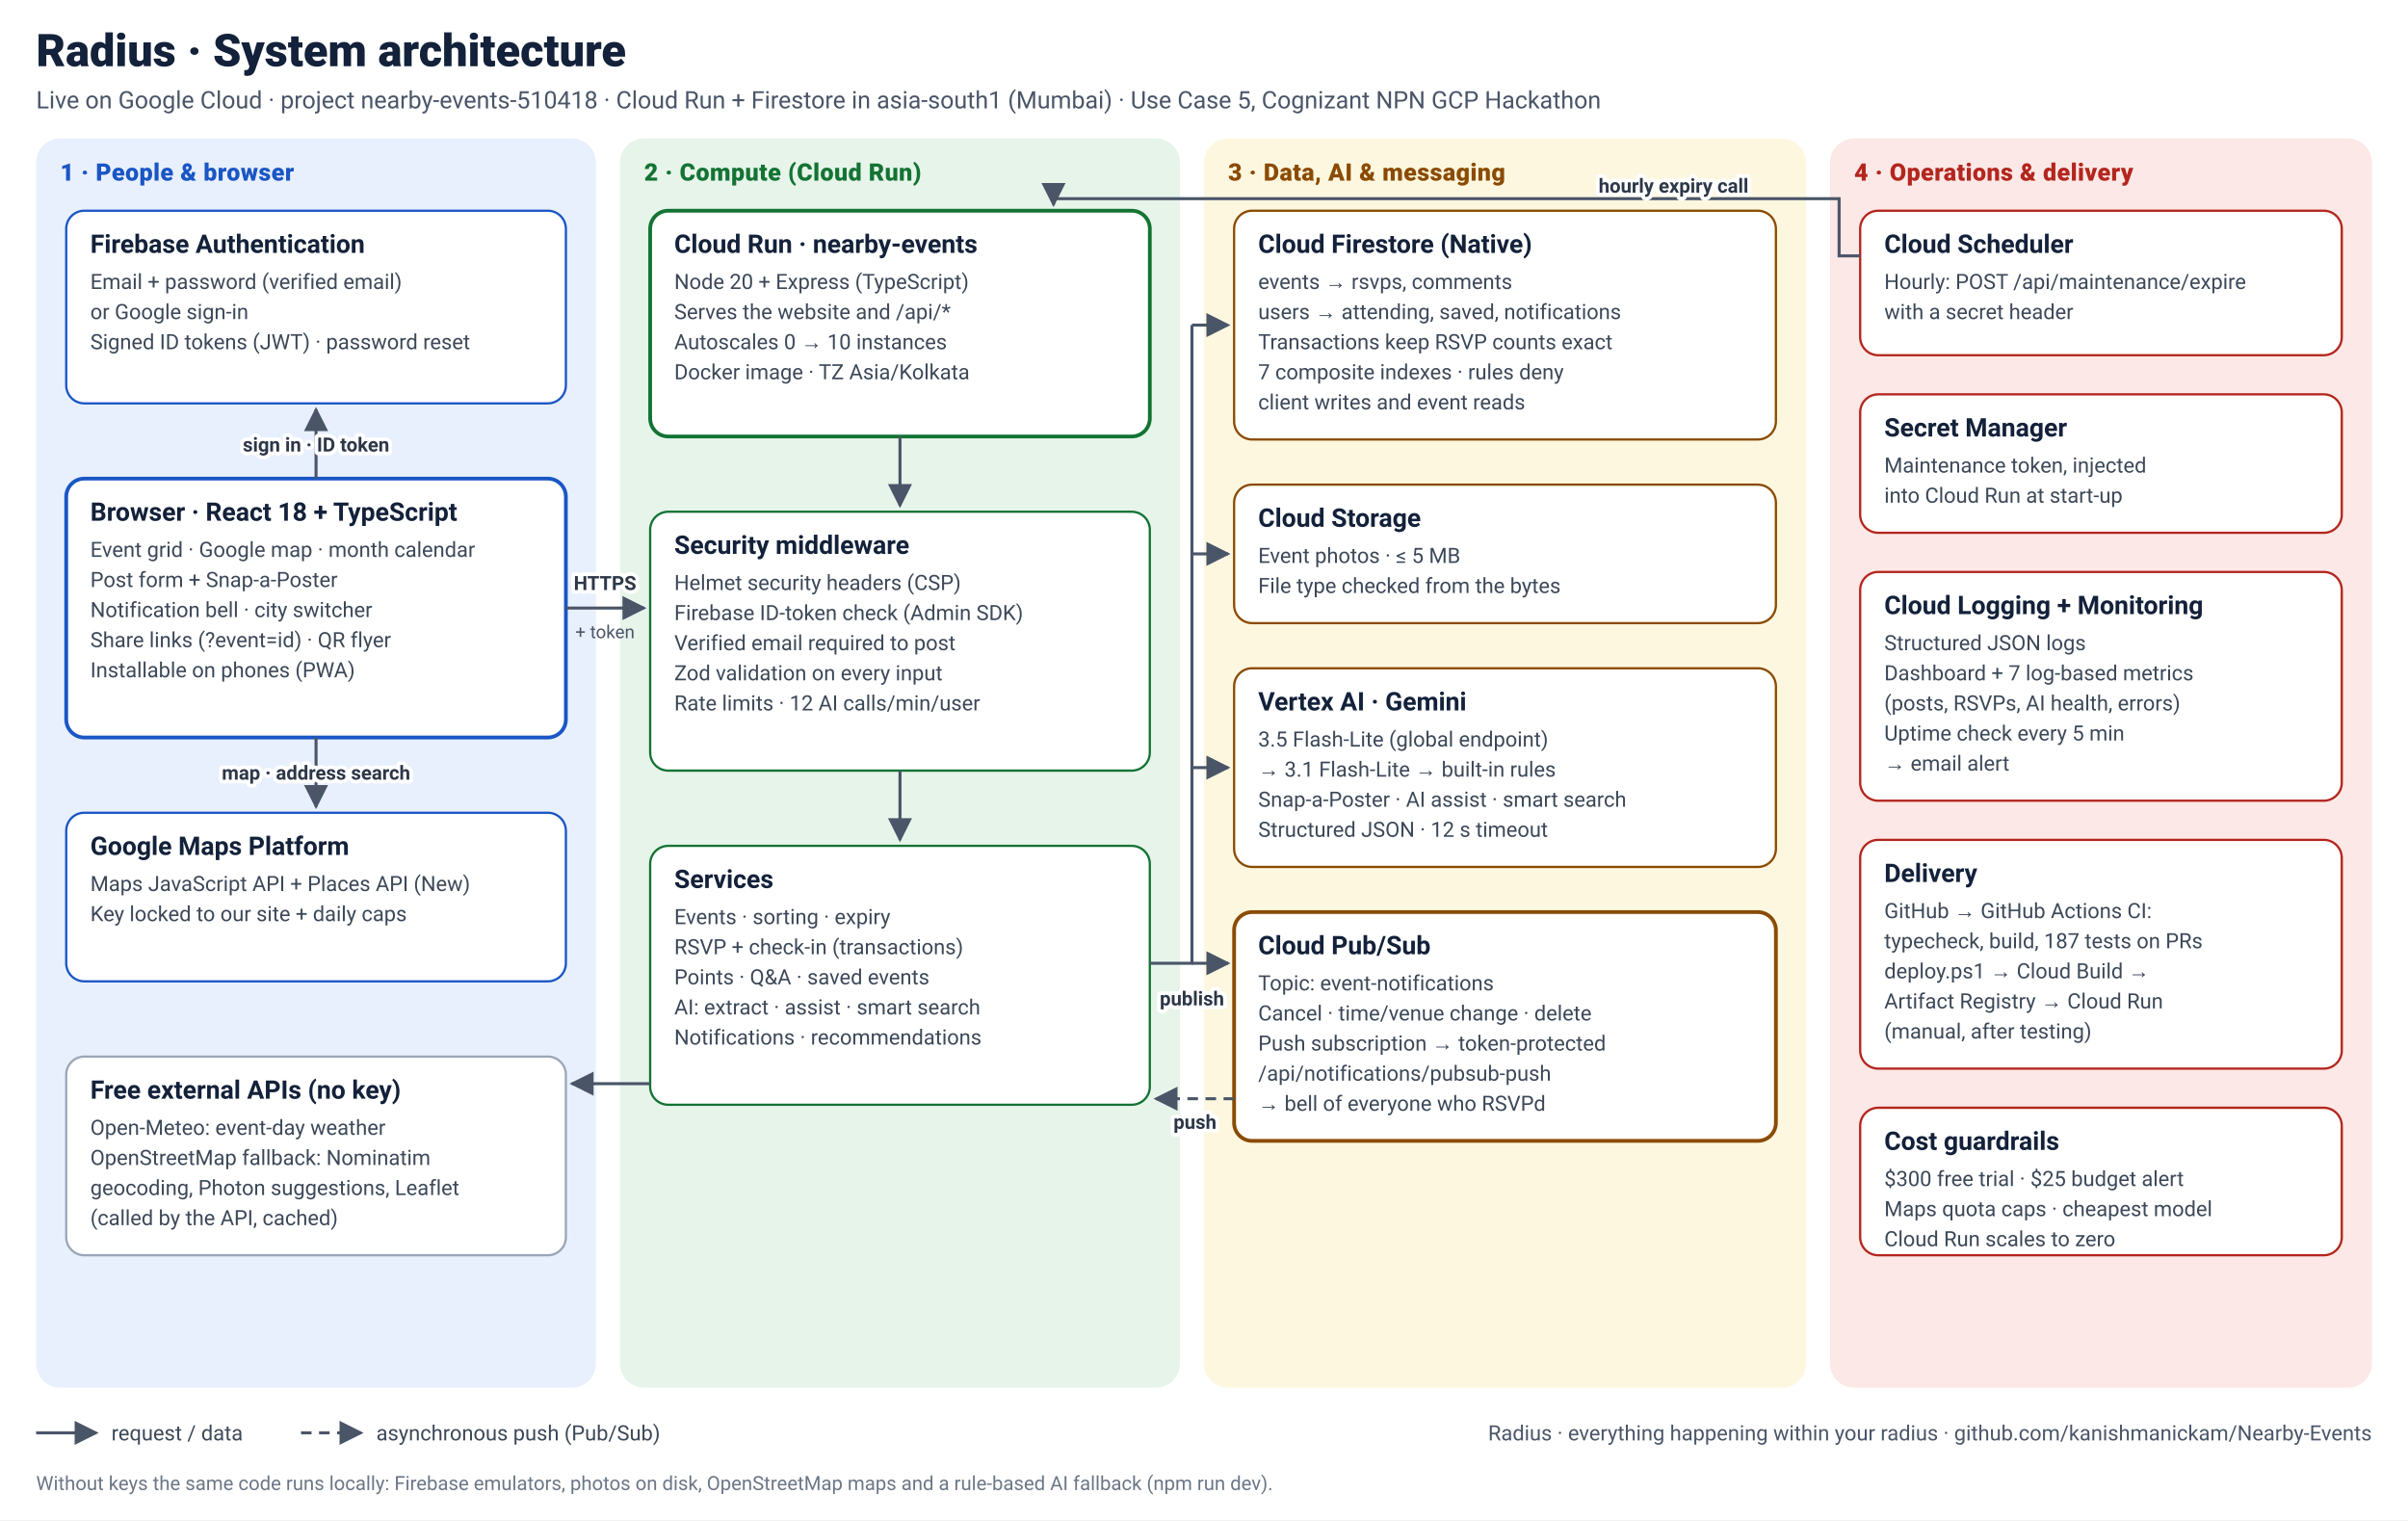
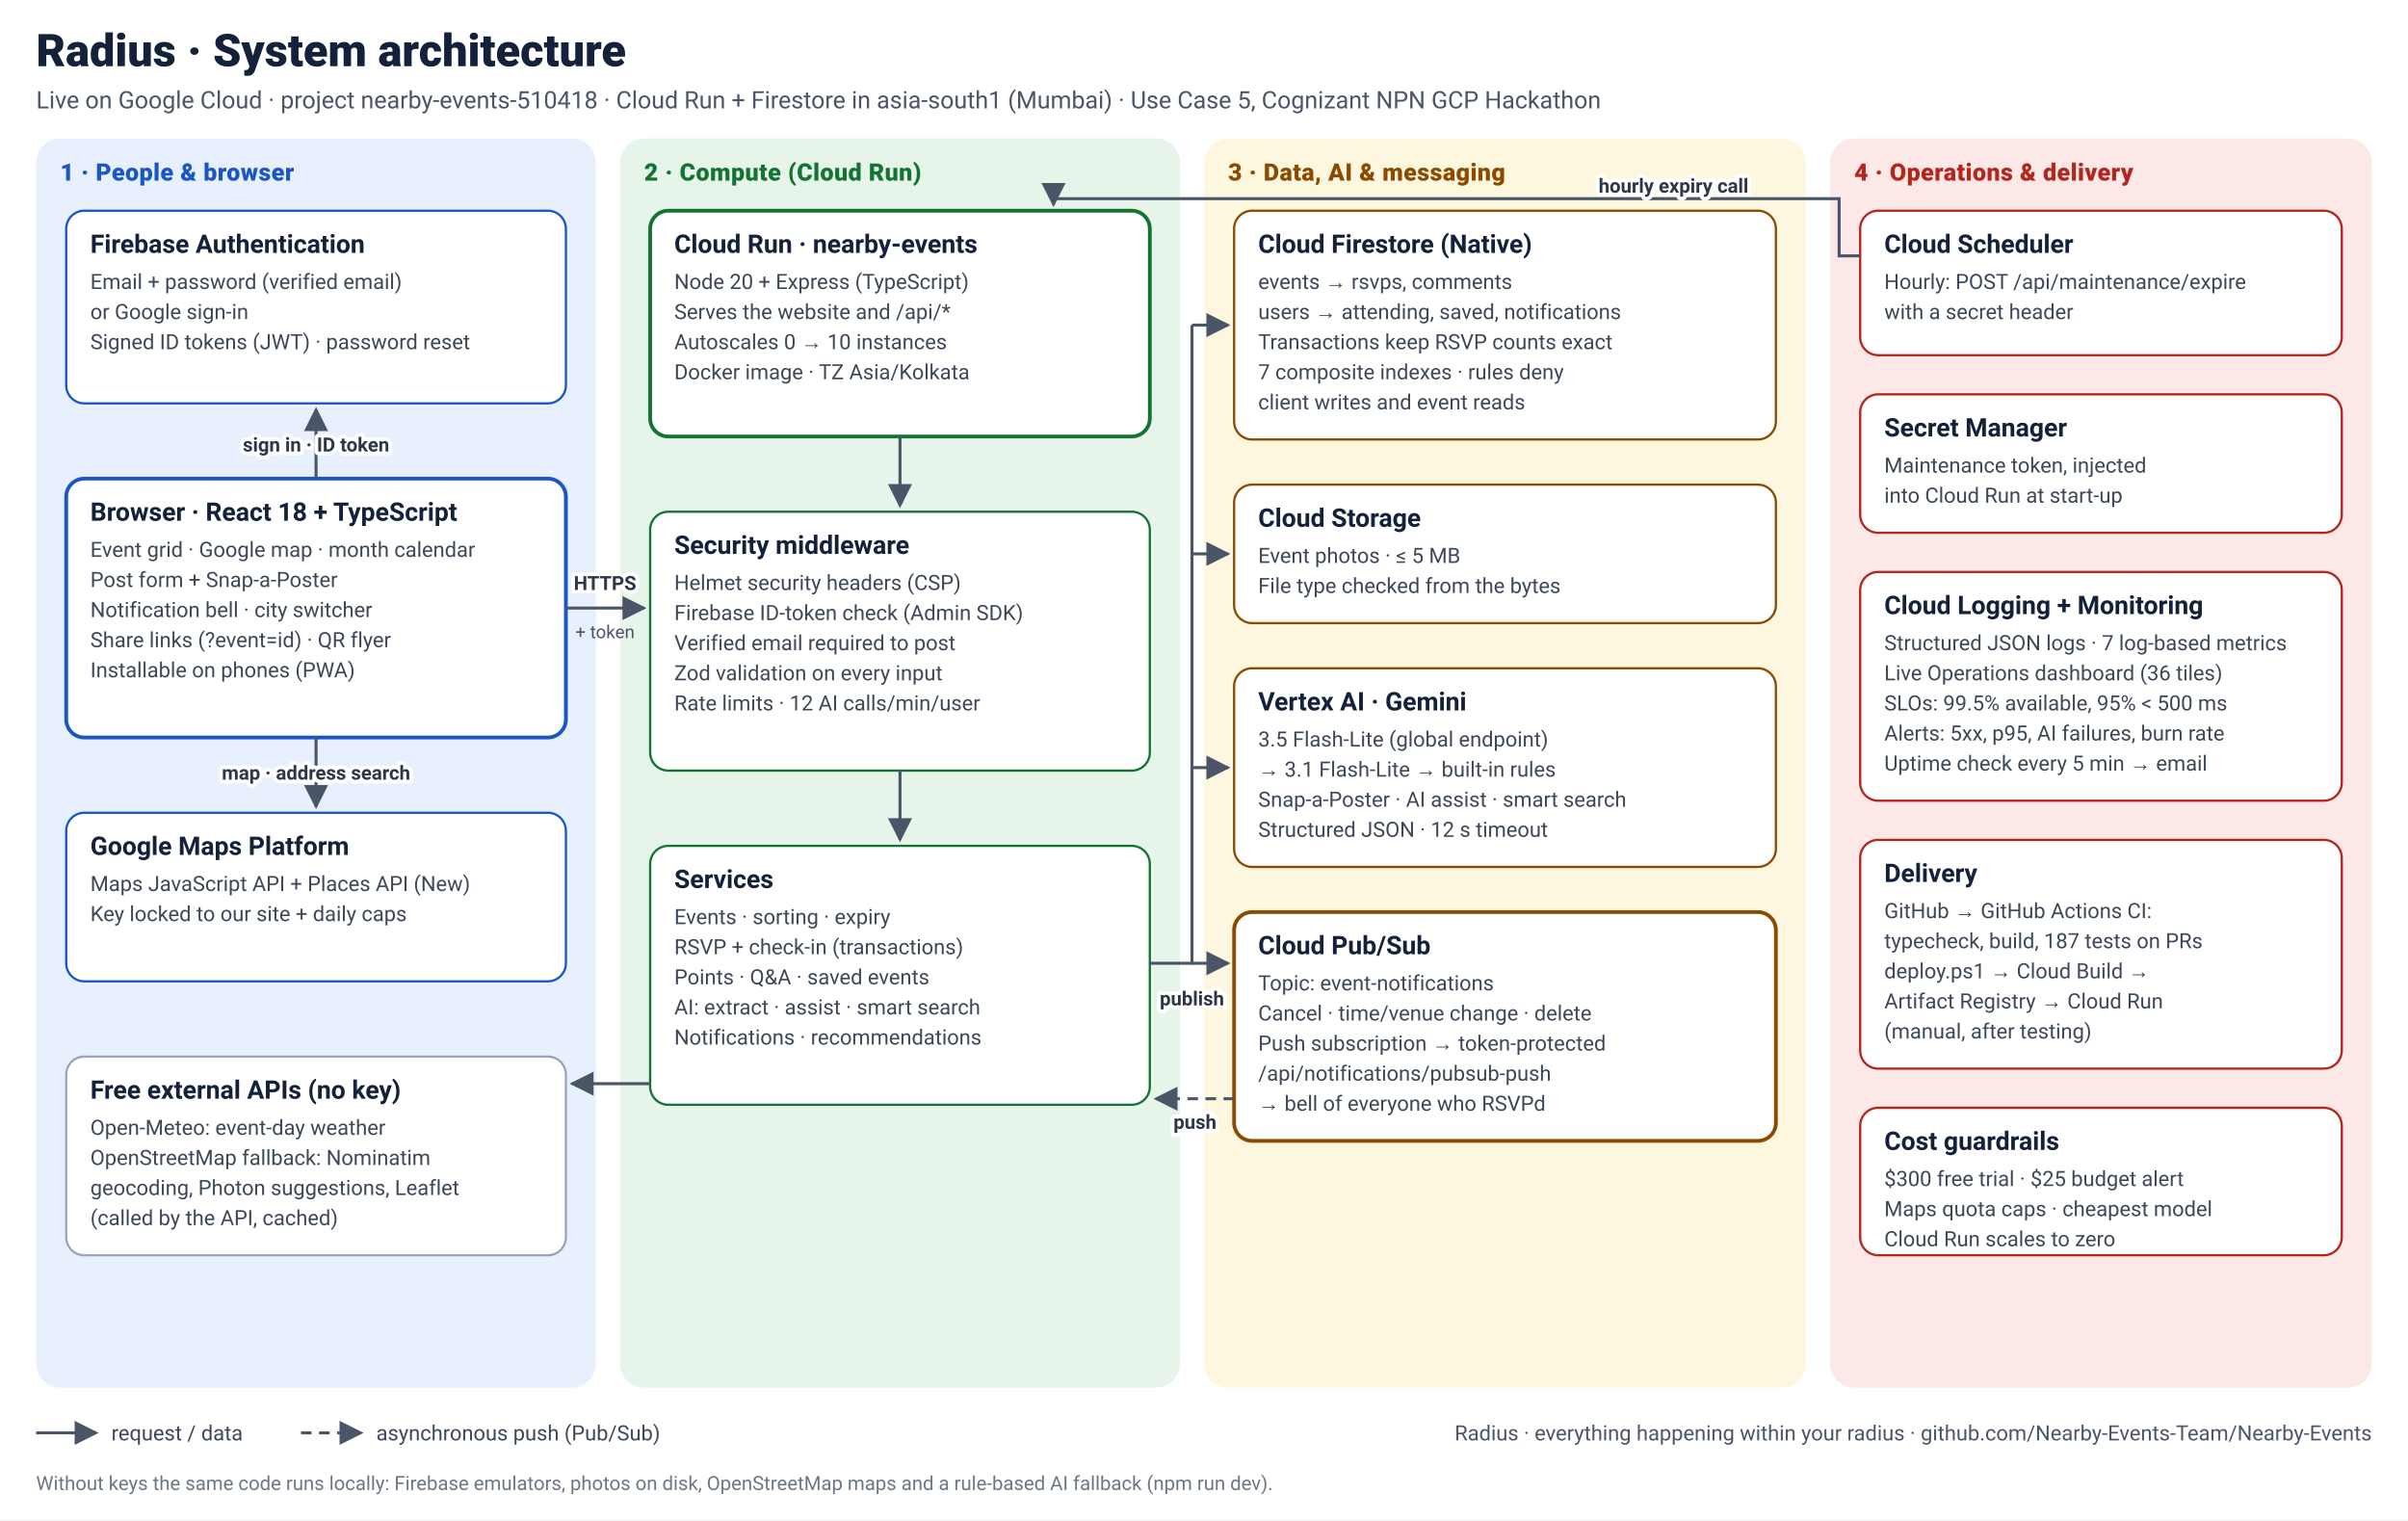
<svg xmlns="http://www.w3.org/2000/svg" viewBox="0 0 1600 1010" width="1600" height="1010" font-family="'Segoe UI', Roboto, Arial, sans-serif">
  <defs>
    <marker id="ah" viewBox="0 0 10 10" refX="9" refY="5" markerWidth="8" markerHeight="8" orient="auto-start-reverse">
      <path d="M0,0 L10,5 L0,10 z" fill="#4a5568" />
    </marker>
  </defs>
  <rect width="1600" height="1010" fill="#ffffff" />
  <text x="24" y="44" font-size="30" font-weight="800" fill="#13213a">Radius · System architecture</text>
  <text x="24" y="72" font-size="16" fill="#4a5568">Live on Google Cloud · project nearby-events-510418 · Cloud Run + Firestore in asia-south1 (Mumbai) · Use Case 5, Cognizant NPN GCP Hackathon</text>
  <rect x="24" y="92" width="372" height="830" rx="16" fill="#e8f0fe" />
  <text x="40" y="120" font-size="16" font-weight="800" fill="#1a56c4" letter-spacing="0.3">1 · People &amp; browser</text>
  <rect x="412" y="92" width="372" height="830" rx="16" fill="#e6f4ea" />
  <text x="428" y="120" font-size="16" font-weight="800" fill="#137333" letter-spacing="0.3">2 · Compute (Cloud Run)</text>
  <rect x="800" y="92" width="400" height="830" rx="16" fill="#fef7e0" />
  <text x="816" y="120" font-size="16" font-weight="800" fill="#8a4b00" letter-spacing="0.3">3 · Data, AI &amp; messaging</text>
  <rect x="1216" y="92" width="360" height="830" rx="16" fill="#fce8e6" />
  <text x="1232" y="120" font-size="16" font-weight="800" fill="#b3261e" letter-spacing="0.3">4 · Operations &amp; delivery</text>
  <rect x="44" y="140" width="332" height="128" rx="12" fill="#ffffff" stroke="#1a56c4" stroke-width="1.5" />
  <text x="60" y="168" font-size="17" font-weight="700" fill="#13213a">Firebase Authentication</text>
  <text x="60" y="192" font-size="14" fill="#3c4858">Email + password (verified email)</text>
  <text x="60" y="212" font-size="14" fill="#3c4858">or Google sign-in</text>
  <text x="60" y="232" font-size="14" fill="#3c4858">Signed ID tokens (JWT) · password reset</text>
  <rect x="44" y="318" width="332" height="172" rx="12" fill="#ffffff" stroke="#1a56c4" stroke-width="2.5" />
  <text x="60" y="346" font-size="17" font-weight="700" fill="#13213a">Browser · React 18 + TypeScript</text>
  <text x="60" y="370" font-size="14" fill="#3c4858">Event grid · Google map · month calendar</text>
  <text x="60" y="390" font-size="14" fill="#3c4858">Post form + Snap-a-Poster</text>
  <text x="60" y="410" font-size="14" fill="#3c4858">Notification bell · city switcher</text>
  <text x="60" y="430" font-size="14" fill="#3c4858">Share links (?event=id) · QR flyer</text>
  <text x="60" y="450" font-size="14" fill="#3c4858">Installable on phones (PWA)</text>
  <rect x="44" y="540" width="332" height="112" rx="12" fill="#ffffff" stroke="#1a56c4" stroke-width="1.5" />
  <text x="60" y="568" font-size="17" font-weight="700" fill="#13213a">Google Maps Platform</text>
  <text x="60" y="592" font-size="14" fill="#3c4858">Maps JavaScript API + Places API (New)</text>
  <text x="60" y="612" font-size="14" fill="#3c4858">Key locked to our site + daily caps</text>
  <rect x="44" y="702" width="332" height="132" rx="12" fill="#ffffff" stroke="#9aa7b8" stroke-width="1.5" />
  <text x="60" y="730" font-size="17" font-weight="700" fill="#13213a">Free external APIs (no key)</text>
  <text x="60" y="754" font-size="14" fill="#3c4858">Open-Meteo: event-day weather</text>
  <text x="60" y="774" font-size="14" fill="#3c4858">OpenStreetMap fallback: Nominatim</text>
  <text x="60" y="794" font-size="14" fill="#3c4858">geocoding, Photon suggestions, Leaflet</text>
  <text x="60" y="814" font-size="14" fill="#3c4858">(called by the API, cached)</text>
  <path d="M210,318 L210,272" fill="none" stroke="#4a5568" stroke-width="2" marker-end="url(#ah)" />
  <text x="210" y="300" font-size="13" font-weight="600" fill="#2d3748" text-anchor="middle" paint-order="stroke" stroke="#ffffff" stroke-width="5" stroke-linejoin="round">sign in · ID token</text>
  <path d="M210,490 L210,536" fill="none" stroke="#4a5568" stroke-width="2" marker-end="url(#ah)" />
  <text x="210" y="518" font-size="13" font-weight="600" fill="#2d3748" text-anchor="middle" paint-order="stroke" stroke="#ffffff" stroke-width="5" stroke-linejoin="round">map · address search</text>
  <rect x="432" y="140" width="332" height="150" rx="12" fill="#ffffff" stroke="#137333" stroke-width="2.5" />
  <text x="448" y="168" font-size="17" font-weight="700" fill="#13213a">Cloud Run · nearby-events</text>
  <text x="448" y="192" font-size="14" fill="#3c4858">Node 20 + Express (TypeScript)</text>
  <text x="448" y="212" font-size="14" fill="#3c4858">Serves the website and /api/*</text>
  <text x="448" y="232" font-size="14" fill="#3c4858">Autoscales 0 → 10 instances</text>
  <text x="448" y="252" font-size="14" fill="#3c4858">Docker image · TZ Asia/Kolkata</text>
  <rect x="432" y="340" width="332" height="172" rx="12" fill="#ffffff" stroke="#137333" stroke-width="1.5" />
  <text x="448" y="368" font-size="17" font-weight="700" fill="#13213a">Security middleware</text>
  <text x="448" y="392" font-size="14" fill="#3c4858">Helmet security headers (CSP)</text>
  <text x="448" y="412" font-size="14" fill="#3c4858">Firebase ID-token check (Admin SDK)</text>
  <text x="448" y="432" font-size="14" fill="#3c4858">Verified email required to post</text>
  <text x="448" y="452" font-size="14" fill="#3c4858">Zod validation on every input</text>
  <text x="448" y="472" font-size="14" fill="#3c4858">Rate limits · 12 AI calls/min/user</text>
  <rect x="432" y="562" width="332" height="172" rx="12" fill="#ffffff" stroke="#137333" stroke-width="1.5" />
  <text x="448" y="590" font-size="17" font-weight="700" fill="#13213a">Services</text>
  <text x="448" y="614" font-size="14" fill="#3c4858">Events · sorting · expiry</text>
  <text x="448" y="634" font-size="14" fill="#3c4858">RSVP + check-in (transactions)</text>
  <text x="448" y="654" font-size="14" fill="#3c4858">Points · Q&amp;A · saved events</text>
  <text x="448" y="674" font-size="14" fill="#3c4858">AI: extract · assist · smart search</text>
  <text x="448" y="694" font-size="14" fill="#3c4858">Notifications · recommendations</text>
  <path d="M376,404 L428,404" fill="none" stroke="#4a5568" stroke-width="2" marker-end="url(#ah)" />
  <text x="402" y="392" font-size="13" font-weight="600" fill="#2d3748" text-anchor="middle" paint-order="stroke" stroke="#ffffff" stroke-width="5" stroke-linejoin="round">HTTPS</text>
  <text x="402" y="424" font-size="12" fill="#4a5568" text-anchor="middle">+ token</text>
  <path d="M598,290 L598,336" fill="none" stroke="#4a5568" stroke-width="2" marker-end="url(#ah)" />
  <path d="M598,512 L598,558" fill="none" stroke="#4a5568" stroke-width="2" marker-end="url(#ah)" />
  <path d="M432,720 L380,720" fill="none" stroke="#4a5568" stroke-width="2" marker-end="url(#ah)" />
  <rect x="820" y="140" width="360" height="152" rx="12" fill="#ffffff" stroke="#8a4b00" stroke-width="1.5" />
  <text x="836" y="168" font-size="17" font-weight="700" fill="#13213a">Cloud Firestore (Native)</text>
  <text x="836" y="192" font-size="14" fill="#3c4858">events → rsvps, comments</text>
  <text x="836" y="212" font-size="14" fill="#3c4858">users → attending, saved, notifications</text>
  <text x="836" y="232" font-size="14" fill="#3c4858">Transactions keep RSVP counts exact</text>
  <text x="836" y="252" font-size="14" fill="#3c4858">7 composite indexes · rules deny</text>
  <text x="836" y="272" font-size="14" fill="#3c4858">client writes and event reads</text>
  <rect x="820" y="322" width="360" height="92" rx="12" fill="#ffffff" stroke="#8a4b00" stroke-width="1.5" />
  <text x="836" y="350" font-size="17" font-weight="700" fill="#13213a">Cloud Storage</text>
  <text x="836" y="374" font-size="14" fill="#3c4858">Event photos · ≤ 5 MB</text>
  <text x="836" y="394" font-size="14" fill="#3c4858">File type checked from the bytes</text>
  <rect x="820" y="444" width="360" height="132" rx="12" fill="#ffffff" stroke="#8a4b00" stroke-width="1.5" />
  <text x="836" y="472" font-size="17" font-weight="700" fill="#13213a">Vertex AI · Gemini</text>
  <text x="836" y="496" font-size="14" fill="#3c4858">3.5 Flash-Lite (global endpoint)</text>
  <text x="836" y="516" font-size="14" fill="#3c4858">→ 3.1 Flash-Lite → built-in rules</text>
  <text x="836" y="536" font-size="14" fill="#3c4858">Snap-a-Poster · AI assist · smart search</text>
  <text x="836" y="556" font-size="14" fill="#3c4858">Structured JSON · 12 s timeout</text>
  <rect x="820" y="606" width="360" height="152" rx="12" fill="#ffffff" stroke="#8a4b00" stroke-width="2.5" />
  <text x="836" y="634" font-size="17" font-weight="700" fill="#13213a">Cloud Pub/Sub</text>
  <text x="836" y="658" font-size="14" fill="#3c4858">Topic: event-notifications</text>
  <text x="836" y="678" font-size="14" fill="#3c4858">Cancel · time/venue change · delete</text>
  <text x="836" y="698" font-size="14" fill="#3c4858">Push subscription → token-protected</text>
  <text x="836" y="718" font-size="14" fill="#3c4858">/api/notifications/pubsub-push</text>
  <text x="836" y="738" font-size="14" fill="#3c4858">→ bell of everyone who RSVPd</text>
  <path d="M764,640 L792,640 L792,216" fill="none" stroke="#4a5568" stroke-width="2" />
  <path d="M792,216 L816,216" fill="none" stroke="#4a5568" stroke-width="2" marker-end="url(#ah)" />
  <path d="M792,368 L816,368" fill="none" stroke="#4a5568" stroke-width="2" marker-end="url(#ah)" />
  <path d="M792,510 L816,510" fill="none" stroke="#4a5568" stroke-width="2" marker-end="url(#ah)" />
  <path d="M792,640 L816,640" fill="none" stroke="#4a5568" stroke-width="2" marker-end="url(#ah)" />
  <text x="792" y="668" font-size="13" font-weight="600" fill="#2d3748" text-anchor="middle" paint-order="stroke" stroke="#ffffff" stroke-width="5" stroke-linejoin="round">publish</text>
  <path d="M820,730 L768,730" fill="none" stroke="#4a5568" stroke-width="2" stroke-dasharray="7 5" marker-end="url(#ah)" />
  <text x="794" y="750" font-size="13" font-weight="600" fill="#2d3748" text-anchor="middle" paint-order="stroke" stroke="#ffffff" stroke-width="5" stroke-linejoin="round">push</text>
  <rect x="1236" y="140" width="320" height="96" rx="12" fill="#ffffff" stroke="#b3261e" stroke-width="1.5" />
  <text x="1252" y="168" font-size="17" font-weight="700" fill="#13213a">Cloud Scheduler</text>
  <text x="1252" y="192" font-size="14" fill="#3c4858">Hourly: POST /api/maintenance/expire</text>
  <text x="1252" y="212" font-size="14" fill="#3c4858">with a secret header</text>
  <rect x="1236" y="262" width="320" height="92" rx="12" fill="#ffffff" stroke="#b3261e" stroke-width="1.5" />
  <text x="1252" y="290" font-size="17" font-weight="700" fill="#13213a">Secret Manager</text>
  <text x="1252" y="314" font-size="14" fill="#3c4858">Maintenance token, injected</text>
  <text x="1252" y="334" font-size="14" fill="#3c4858">into Cloud Run at start-up</text>
  <rect x="1236" y="380" width="320" height="152" rx="12" fill="#ffffff" stroke="#b3261e" stroke-width="1.5" />
  <text x="1252" y="408" font-size="17" font-weight="700" fill="#13213a">Cloud Logging + Monitoring</text>
-   <text x="1252" y="432" font-size="14" fill="#3c4858">Structured JSON logs</text>
-   <text x="1252" y="452" font-size="14" fill="#3c4858">Dashboard + 7 log-based metrics</text>
-   <text x="1252" y="472" font-size="14" fill="#3c4858">(posts, RSVPs, AI health, errors)</text>
-   <text x="1252" y="492" font-size="14" fill="#3c4858">Uptime check every 5 min</text>
-   <text x="1252" y="512" font-size="14" fill="#3c4858">→ email alert</text>
+   <text x="1252" y="432" font-size="14" fill="#3c4858">Structured JSON logs · 7 log-based metrics</text>
+   <text x="1252" y="452" font-size="14" fill="#3c4858">Live Operations dashboard (36 tiles)</text>
+   <text x="1252" y="472" font-size="14" fill="#3c4858">SLOs: 99.5% available, 95% &lt; 500 ms</text>
+   <text x="1252" y="492" font-size="14" fill="#3c4858">Alerts: 5xx, p95, AI failures, burn rate</text>
+   <text x="1252" y="512" font-size="14" fill="#3c4858">Uptime check every 5 min → email</text>
  <rect x="1236" y="558" width="320" height="152" rx="12" fill="#ffffff" stroke="#b3261e" stroke-width="1.5" />
  <text x="1252" y="586" font-size="17" font-weight="700" fill="#13213a">Delivery</text>
  <text x="1252" y="610" font-size="14" fill="#3c4858">GitHub → GitHub Actions CI:</text>
  <text x="1252" y="630" font-size="14" fill="#3c4858">typecheck, build, 187 tests on PRs</text>
  <text x="1252" y="650" font-size="14" fill="#3c4858">deploy.ps1 → Cloud Build →</text>
  <text x="1252" y="670" font-size="14" fill="#3c4858">Artifact Registry → Cloud Run</text>
  <text x="1252" y="690" font-size="14" fill="#3c4858">(manual, after testing)</text>
  <rect x="1236" y="736" width="320" height="98" rx="12" fill="#ffffff" stroke="#b3261e" stroke-width="1.5" />
  <text x="1252" y="764" font-size="17" font-weight="700" fill="#13213a">Cost guardrails</text>
  <text x="1252" y="788" font-size="14" fill="#3c4858">$300 free trial · $25 budget alert</text>
  <text x="1252" y="808" font-size="14" fill="#3c4858">Maps quota caps · cheapest model</text>
  <text x="1252" y="828" font-size="14" fill="#3c4858">Cloud Run scales to zero</text>
  <path d="M1236,170 L1222,170 L1222,132 L700,132 L700,136" fill="none" stroke="#4a5568" stroke-width="2" marker-end="url(#ah)" />
  <text x="1112" y="128" font-size="13" font-weight="600" fill="#2d3748" text-anchor="middle" paint-order="stroke" stroke="#ffffff" stroke-width="5" stroke-linejoin="round">hourly expiry call</text>
  <line x1="24" y1="952" x2="64" y2="952" stroke="#4a5568" stroke-width="2" marker-end="url(#ah)" />
  <text x="74" y="957" font-size="14" fill="#3c4858">request / data</text>
  <line x1="200" y1="952" x2="240" y2="952" stroke="#4a5568" stroke-width="2" stroke-dasharray="7 5" marker-end="url(#ah)" />
  <text x="250" y="957" font-size="14" fill="#3c4858">asynchronous push (Pub/Sub)</text>
-   <text x="1576" y="957" font-size="14" fill="#4a5568" text-anchor="end">Radius · everything happening within your radius · github.com/kanishmanickam/Nearby-Events</text>
+   <text x="1576" y="957" font-size="14" fill="#4a5568" text-anchor="end">Radius · everything happening within your radius · github.com/Nearby-Events-Team/Nearby-Events</text>
  <text x="24" y="990" font-size="13" fill="#6b7686">Without keys the same code runs locally: Firebase emulators, photos on disk, OpenStreetMap maps and a rule-based AI fallback (npm run dev).</text>
</svg>
